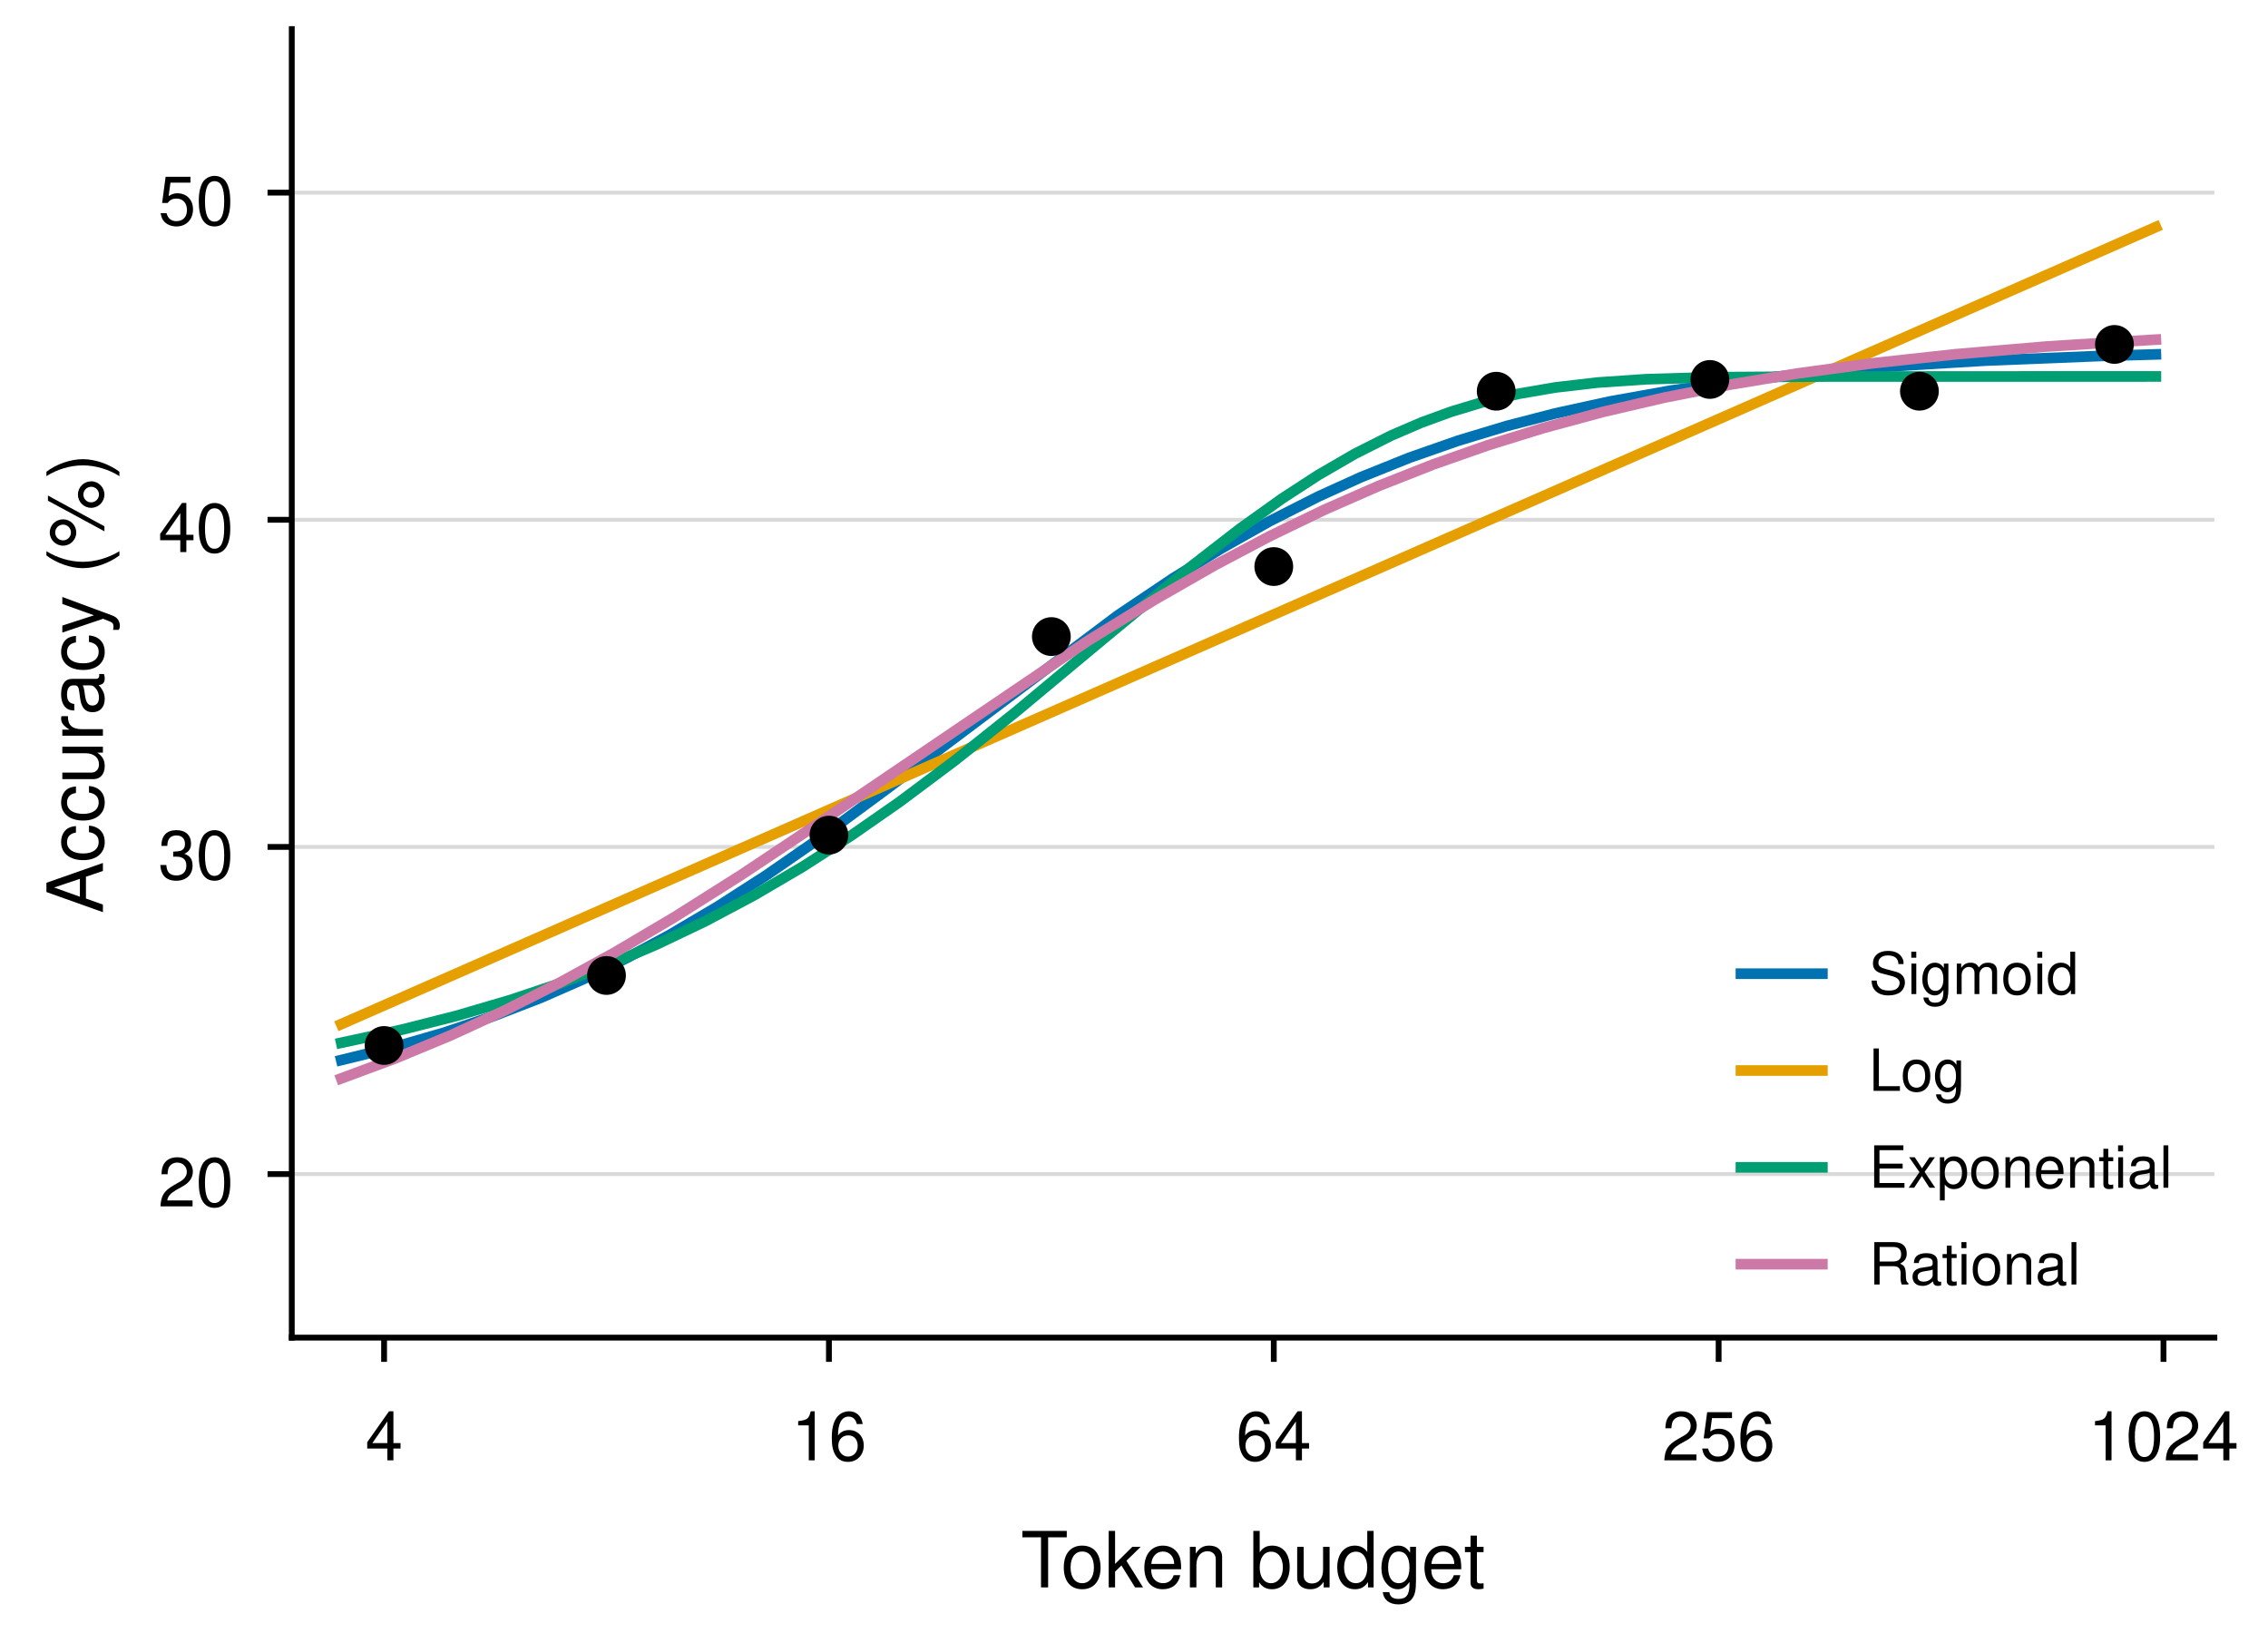
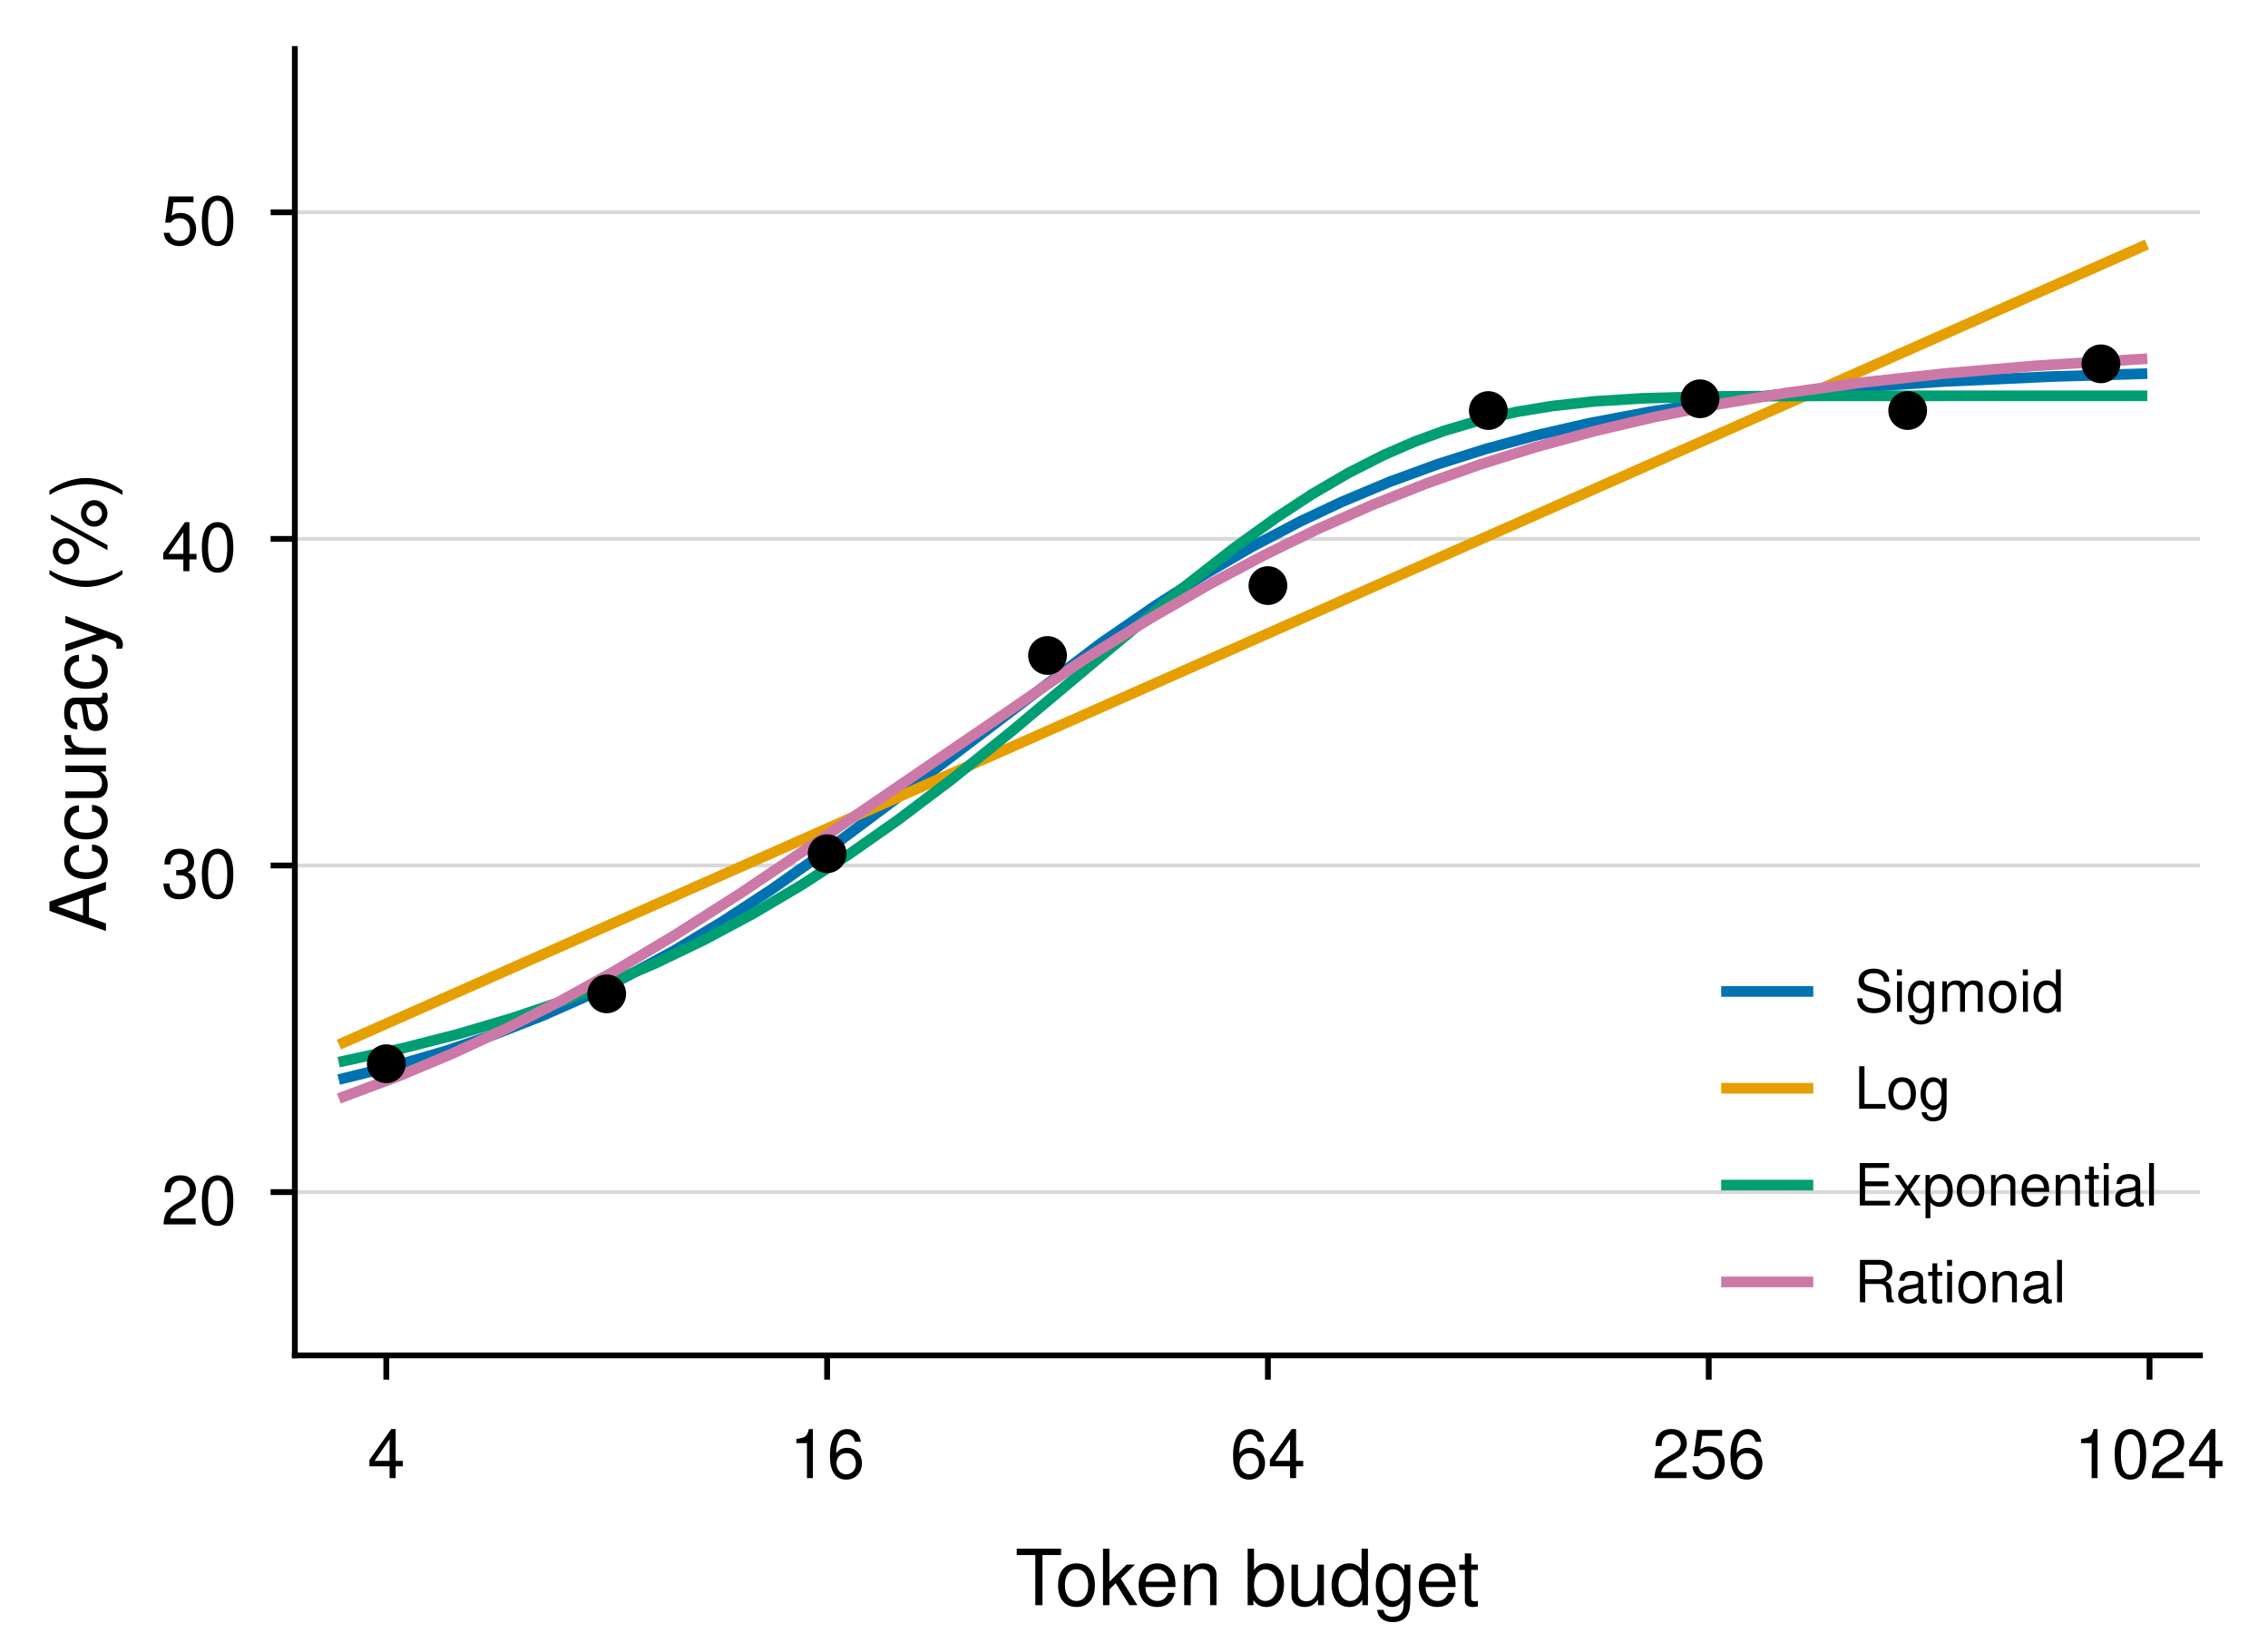
<svg xmlns="http://www.w3.org/2000/svg" xmlns:xlink="http://www.w3.org/1999/xlink" width="234pt" height="168.48pt" viewBox="0 0 234 168.48" version="1.1">
  <defs>
    <style type="text/css">*{stroke-linejoin: round; stroke-linecap: butt}</style>
  </defs>
  <g id="figure_1">
    <g id="patch_1">
      <path d="M 0 168.48  L 234 168.48  L 234 0  L 0 0  z " style="fill: #ffffff" />
    </g>
    <g id="axes_1">
      <g id="patch_2">
-         <path d="M 30.103 138.005  L 228.468 138.005  L 228.468 3  L 30.103 3  z " style="fill: #ffffff" />
+         <path d="M 30.42 139.838  L 226.98 139.838  L 226.98 5.054  L 30.42 5.054  z " style="fill: #ffffff" />
      </g>
      <g id="matplotlib.axis_1">
        <g id="xtick_1">
          <g id="line2d_1">
            <defs>
-               <path id="m5cb17aaada" d="M 0 0  L 0 2.5  " style="stroke: #000000; stroke-width: 0.6" />
+               <path id="m59b033d721" d="M 0 0  L 0 2.5  " style="stroke: #000000; stroke-width: 0.6" />
            </defs>
            <g>
-               <use xlink:href="#m5cb17aaada" x="39.628" y="138.005" style="stroke: #000000; stroke-width: 0.6" />
+               <use xlink:href="#m59b033d721" x="39.858" y="139.838" style="stroke: #000000; stroke-width: 0.6" />
            </g>
          </g>
          <g id="text_1">
-             <text style="font-size: 7px; font-family: 'Helvetica Neue', 'Helvetica', 'Arial', 'TeX Gyre Heros', 'Nimbus Sans', 'Liberation Sans', 'DejaVu Sans', sans-serif; text-anchor: middle" x="39.628" y="150.669" transform="rotate(-0 39.62789 150.6688)">4</text>
+             <text style="font-size: 7px; font-family: 'Helvetica Neue', 'Helvetica', 'Arial', 'TeX Gyre Heros', 'Nimbus Sans', 'Liberation Sans', 'DejaVu Sans', sans-serif; text-anchor: middle" x="39.858" y="152.502" transform="rotate(-0 39.85789 152.5024)">4</text>
          </g>
        </g>
        <g id="xtick_2">
          <g id="line2d_2">
            <g>
-               <use xlink:href="#m5cb17aaada" x="85.525" y="138.005" style="stroke: #000000; stroke-width: 0.6" />
+               <use xlink:href="#m59b033d721" x="85.338" y="139.838" style="stroke: #000000; stroke-width: 0.6" />
            </g>
          </g>
          <g id="text_2">
-             <text style="font-size: 7px; font-family: 'Helvetica Neue', 'Helvetica', 'Arial', 'TeX Gyre Heros', 'Nimbus Sans', 'Liberation Sans', 'DejaVu Sans', sans-serif; text-anchor: middle" x="85.525" y="150.669" transform="rotate(-0 85.52508 150.6688)">16</text>
+             <text style="font-size: 7px; font-family: 'Helvetica Neue', 'Helvetica', 'Arial', 'TeX Gyre Heros', 'Nimbus Sans', 'Liberation Sans', 'DejaVu Sans', sans-serif; text-anchor: middle" x="85.338" y="152.502" transform="rotate(-0 85.33759 152.5024)">16</text>
          </g>
        </g>
        <g id="xtick_3">
          <g id="line2d_3">
            <g>
-               <use xlink:href="#m5cb17aaada" x="131.422" y="138.005" style="stroke: #000000; stroke-width: 0.6" />
+               <use xlink:href="#m59b033d721" x="130.817" y="139.838" style="stroke: #000000; stroke-width: 0.6" />
            </g>
          </g>
          <g id="text_3">
-             <text style="font-size: 7px; font-family: 'Helvetica Neue', 'Helvetica', 'Arial', 'TeX Gyre Heros', 'Nimbus Sans', 'Liberation Sans', 'DejaVu Sans', sans-serif; text-anchor: middle" x="131.422" y="150.669" transform="rotate(-0 131.4223 150.6688)">64</text>
+             <text style="font-size: 7px; font-family: 'Helvetica Neue', 'Helvetica', 'Arial', 'TeX Gyre Heros', 'Nimbus Sans', 'Liberation Sans', 'DejaVu Sans', sans-serif; text-anchor: middle" x="130.817" y="152.502" transform="rotate(-0 130.8173 152.5024)">64</text>
          </g>
        </g>
        <g id="xtick_4">
          <g id="line2d_4">
            <g>
-               <use xlink:href="#m5cb17aaada" x="177.319" y="138.005" style="stroke: #000000; stroke-width: 0.6" />
+               <use xlink:href="#m59b033d721" x="176.297" y="139.838" style="stroke: #000000; stroke-width: 0.6" />
            </g>
          </g>
          <g id="text_4">
-             <text style="font-size: 7px; font-family: 'Helvetica Neue', 'Helvetica', 'Arial', 'TeX Gyre Heros', 'Nimbus Sans', 'Liberation Sans', 'DejaVu Sans', sans-serif; text-anchor: middle" x="177.319" y="150.669" transform="rotate(-0 177.3194 150.6688)">256</text>
+             <text style="font-size: 7px; font-family: 'Helvetica Neue', 'Helvetica', 'Arial', 'TeX Gyre Heros', 'Nimbus Sans', 'Liberation Sans', 'DejaVu Sans', sans-serif; text-anchor: middle" x="176.297" y="152.502" transform="rotate(-0 176.297 152.5024)">256</text>
          </g>
        </g>
        <g id="xtick_5">
          <g id="line2d_5">
            <g>
-               <use xlink:href="#m5cb17aaada" x="223.217" y="138.005" style="stroke: #000000; stroke-width: 0.6" />
+               <use xlink:href="#m59b033d721" x="221.777" y="139.838" style="stroke: #000000; stroke-width: 0.6" />
            </g>
          </g>
          <g id="text_5">
-             <text style="font-size: 7px; font-family: 'Helvetica Neue', 'Helvetica', 'Arial', 'TeX Gyre Heros', 'Nimbus Sans', 'Liberation Sans', 'DejaVu Sans', sans-serif; text-anchor: middle" x="223.217" y="150.669" transform="rotate(-0 223.2166 150.6688)">1024</text>
+             <text style="font-size: 7px; font-family: 'Helvetica Neue', 'Helvetica', 'Arial', 'TeX Gyre Heros', 'Nimbus Sans', 'Liberation Sans', 'DejaVu Sans', sans-serif; text-anchor: middle" x="221.777" y="152.502" transform="rotate(-0 221.7767 152.5024)">1024</text>
          </g>
        </g>
        <g id="text_6">
-           <text style="font-size: 8px; font-family: 'Helvetica Neue', 'Helvetica', 'Arial', 'TeX Gyre Heros', 'Nimbus Sans', 'Liberation Sans', 'DejaVu Sans', sans-serif; text-anchor: middle" x="129.286" y="163.776" transform="rotate(-0 129.2855 163.7758)">Token budget</text>
+           <text style="font-size: 8px; font-family: 'Helvetica Neue', 'Helvetica', 'Arial', 'TeX Gyre Heros', 'Nimbus Sans', 'Liberation Sans', 'DejaVu Sans', sans-serif; text-anchor: middle" x="128.7" y="165.609" transform="rotate(-0 128.7 165.6094)">Token budget</text>
        </g>
      </g>
      <g id="matplotlib.axis_2">
        <g id="ytick_1">
          <g id="line2d_6">
-             <path d="M 30.103 121.129  L 228.468 121.129  " clip-path="url(#pfbe6eb0164)" style="fill: none; stroke: #d9d9d9; stroke-width: 0.4; stroke-linecap: square" />
+             <path d="M 30.42 122.99  L 226.98 122.99  " clip-path="url(#p534c92bb44)" style="fill: none; stroke: #d9d9d9; stroke-width: 0.4; stroke-linecap: square" />
          </g>
          <g id="line2d_7">
            <defs>
-               <path id="mfad0d549f8" d="M 0 0  L -2.5 0  " style="stroke: #000000; stroke-width: 0.6" />
+               <path id="mc7e4a85a7b" d="M 0 0  L -2.5 0  " style="stroke: #000000; stroke-width: 0.6" />
            </defs>
            <g>
-               <use xlink:href="#mfad0d549f8" x="30.103" y="121.129" style="stroke: #000000; stroke-width: 0.6" />
+               <use xlink:href="#mc7e4a85a7b" x="30.42" y="122.99" style="stroke: #000000; stroke-width: 0.6" />
            </g>
          </g>
          <g id="text_7">
-             <text style="font-size: 7px; font-family: 'Helvetica Neue', 'Helvetica', 'Arial', 'TeX Gyre Heros', 'Nimbus Sans', 'Liberation Sans', 'DejaVu Sans', sans-serif; text-anchor: end" x="24.103" y="124.461" transform="rotate(-0 24.10337 124.4612)">20</text>
+             <text style="font-size: 7px; font-family: 'Helvetica Neue', 'Helvetica', 'Arial', 'TeX Gyre Heros', 'Nimbus Sans', 'Liberation Sans', 'DejaVu Sans', sans-serif; text-anchor: end" x="24.42" y="126.322" transform="rotate(-0 24.42 126.3224)">20</text>
          </g>
        </g>
        <g id="ytick_2">
          <g id="line2d_8">
-             <path d="M 30.103 87.378  L 228.468 87.378  " clip-path="url(#pfbe6eb0164)" style="fill: none; stroke: #d9d9d9; stroke-width: 0.4; stroke-linecap: square" />
+             <path d="M 30.42 89.294  L 226.98 89.294  " clip-path="url(#p534c92bb44)" style="fill: none; stroke: #d9d9d9; stroke-width: 0.4; stroke-linecap: square" />
          </g>
          <g id="line2d_9">
            <g>
-               <use xlink:href="#mfad0d549f8" x="30.103" y="87.378" style="stroke: #000000; stroke-width: 0.6" />
+               <use xlink:href="#mc7e4a85a7b" x="30.42" y="89.294" style="stroke: #000000; stroke-width: 0.6" />
            </g>
          </g>
          <g id="text_8">
-             <text style="font-size: 7px; font-family: 'Helvetica Neue', 'Helvetica', 'Arial', 'TeX Gyre Heros', 'Nimbus Sans', 'Liberation Sans', 'DejaVu Sans', sans-serif; text-anchor: end" x="24.103" y="90.71" transform="rotate(-0 24.10337 90.71007)">30</text>
+             <text style="font-size: 7px; font-family: 'Helvetica Neue', 'Helvetica', 'Arial', 'TeX Gyre Heros', 'Nimbus Sans', 'Liberation Sans', 'DejaVu Sans', sans-serif; text-anchor: end" x="24.42" y="92.626" transform="rotate(-0 24.42 92.6264)">30</text>
          </g>
        </g>
        <g id="ytick_3">
          <g id="line2d_10">
-             <path d="M 30.103 53.627  L 228.468 53.627  " clip-path="url(#pfbe6eb0164)" style="fill: none; stroke: #d9d9d9; stroke-width: 0.4; stroke-linecap: square" />
+             <path d="M 30.42 55.598  L 226.98 55.598  " clip-path="url(#p534c92bb44)" style="fill: none; stroke: #d9d9d9; stroke-width: 0.4; stroke-linecap: square" />
          </g>
          <g id="line2d_11">
            <g>
-               <use xlink:href="#mfad0d549f8" x="30.103" y="53.627" style="stroke: #000000; stroke-width: 0.6" />
+               <use xlink:href="#mc7e4a85a7b" x="30.42" y="55.598" style="stroke: #000000; stroke-width: 0.6" />
            </g>
          </g>
          <g id="text_9">
-             <text style="font-size: 7px; font-family: 'Helvetica Neue', 'Helvetica', 'Arial', 'TeX Gyre Heros', 'Nimbus Sans', 'Liberation Sans', 'DejaVu Sans', sans-serif; text-anchor: end" x="24.103" y="56.959" transform="rotate(-0 24.10337 56.95893)">40</text>
+             <text style="font-size: 7px; font-family: 'Helvetica Neue', 'Helvetica', 'Arial', 'TeX Gyre Heros', 'Nimbus Sans', 'Liberation Sans', 'DejaVu Sans', sans-serif; text-anchor: end" x="24.42" y="58.93" transform="rotate(-0 24.42 58.9304)">40</text>
          </g>
        </g>
        <g id="ytick_4">
          <g id="line2d_12">
-             <path d="M 30.103 19.876  L 228.468 19.876  " clip-path="url(#pfbe6eb0164)" style="fill: none; stroke: #d9d9d9; stroke-width: 0.4; stroke-linecap: square" />
+             <path d="M 30.42 21.902  L 226.98 21.902  " clip-path="url(#p534c92bb44)" style="fill: none; stroke: #d9d9d9; stroke-width: 0.4; stroke-linecap: square" />
          </g>
          <g id="line2d_13">
            <g>
-               <use xlink:href="#mfad0d549f8" x="30.103" y="19.876" style="stroke: #000000; stroke-width: 0.6" />
+               <use xlink:href="#mc7e4a85a7b" x="30.42" y="21.902" style="stroke: #000000; stroke-width: 0.6" />
            </g>
          </g>
          <g id="text_10">
-             <text style="font-size: 7px; font-family: 'Helvetica Neue', 'Helvetica', 'Arial', 'TeX Gyre Heros', 'Nimbus Sans', 'Liberation Sans', 'DejaVu Sans', sans-serif; text-anchor: end" x="24.103" y="23.208" transform="rotate(-0 24.10337 23.20781)">50</text>
+             <text style="font-size: 7px; font-family: 'Helvetica Neue', 'Helvetica', 'Arial', 'TeX Gyre Heros', 'Nimbus Sans', 'Liberation Sans', 'DejaVu Sans', sans-serif; text-anchor: end" x="24.42" y="25.234" transform="rotate(-0 24.42 25.2344)">50</text>
          </g>
        </g>
        <g id="text_11">
-           <text style="font-size: 8px; font-family: 'Helvetica Neue', 'Helvetica', 'Arial', 'TeX Gyre Heros', 'Nimbus Sans', 'Liberation Sans', 'DejaVu Sans', sans-serif; text-anchor: middle" x="10.616" y="70.502" transform="rotate(-90 10.61624 70.5025)">Accuracy (%)</text>
+           <text style="font-size: 8px; font-family: 'Helvetica Neue', 'Helvetica', 'Arial', 'TeX Gyre Heros', 'Nimbus Sans', 'Liberation Sans', 'DejaVu Sans', sans-serif; text-anchor: middle" x="10.933" y="72.446" transform="rotate(-90 10.93287 72.4464)">Accuracy (%)</text>
        </g>
      </g>
      <g id="line2d_14">
-         <path d="M 35.207 109.369  L 40.842 107.986  L 45.852 106.534  L 50.861 104.849  L 55.871 102.91  L 60.254 100.99  L 64.637 98.854  L 69.02 96.499  L 74.029 93.543  L 79.039 90.322  L 84.674 86.42  L 91.562 81.343  L 115.357 63.472  L 120.992 59.687  L 126.001 56.589  L 131.011 53.764  L 136.02 51.226  L 140.403 49.238  L 145.413 47.225  L 150.422 45.471  L 155.431 43.957  L 160.441 42.659  L 166.076 41.428  L 172.338 40.305  L 179.226 39.32  L 186.74 38.485  L 194.88 37.803  L 204.899 37.201  L 216.796 36.724  L 222.431 36.563  L 222.431 36.563  " clip-path="url(#pfbe6eb0164)" style="fill: none; stroke: #0072b2; stroke-width: 1.1; stroke-linecap: square" />
+         <path d="M 35.477 111.25  L 41.061 109.868  L 46.025 108.419  L 50.989 106.737  L 55.953 104.801  L 60.296 102.885  L 64.639 100.752  L 69.603 98.047  L 74.567 95.061  L 79.531 91.814  L 85.115 87.889  L 91.94 82.796  L 113.657 66.304  L 119.241 62.463  L 124.205 59.304  L 129.169 56.414  L 134.132 53.808  L 138.476 51.762  L 143.439 49.684  L 148.403 47.87  L 153.367 46.301  L 158.331 44.954  L 163.915 43.674  L 170.12 42.504  L 176.325 41.56  L 183.15 40.734  L 191.216 39.989  L 200.523 39.363  L 211.692 38.851  L 220.999 38.563  L 220.999 38.563  " clip-path="url(#p534c92bb44)" style="fill: none; stroke: #0072b2; stroke-width: 1.1; stroke-linecap: square" />
      </g>
      <g id="line2d_15">
-         <path d="M 35.207 105.663  L 222.431 23.425  L 222.431 23.425  " clip-path="url(#pfbe6eb0164)" style="fill: none; stroke: #e69f00; stroke-width: 1.1; stroke-linecap: square" />
+         <path d="M 35.477 107.55  L 220.999 25.446  L 220.999 25.446  " clip-path="url(#p534c92bb44)" style="fill: none; stroke: #e69f00; stroke-width: 1.1; stroke-linecap: square" />
      </g>
      <g id="line2d_16">
-         <path d="M 35.207 107.586  L 41.469 106.232  L 47.104 104.805  L 52.74 103.151  L 57.749 101.469  L 62.758 99.568  L 67.768 97.429  L 72.777 95.036  L 77.786 92.374  L 82.796 89.435  L 87.805 86.219  L 92.814 82.733  L 98.45 78.517  L 104.712 73.53  L 114.104 65.704  L 122.871 58.468  L 127.88 54.586  L 132.263 51.45  L 136.02 49.007  L 139.777 46.829  L 143.534 44.938  L 146.665 43.59  L 149.796 42.45  L 152.927 41.509  L 156.684 40.626  L 160.441 39.979  L 164.824 39.468  L 169.833 39.127  L 176.721 38.919  L 188.618 38.844  L 222.431 38.84  L 222.431 38.84  " clip-path="url(#pfbe6eb0164)" style="fill: none; stroke: #009e73; stroke-width: 1.1; stroke-linecap: square" />
+         <path d="M 35.477 109.469  L 41.682 108.118  L 47.266 106.693  L 52.85 105.042  L 57.814 103.363  L 62.778 101.465  L 67.742 99.329  L 72.706 96.939  L 77.669 94.282  L 82.633 91.348  L 87.597 88.137  L 92.561 84.657  L 98.145 80.448  L 104.35 75.469  L 113.657 67.655  L 122.343 60.432  L 127.307 56.556  L 131.651 53.425  L 135.373 50.986  L 139.096 48.811  L 142.819 46.923  L 145.921 45.578  L 149.024 44.439  L 152.747 43.336  L 156.469 42.496  L 160.192 41.885  L 164.536 41.408  L 169.499 41.093  L 176.325 40.905  L 188.734 40.838  L 220.999 40.835  L 220.999 40.835  " clip-path="url(#p534c92bb44)" style="fill: none; stroke: #009e73; stroke-width: 1.1; stroke-linecap: square" />
      </g>
      <g id="line2d_17">
-         <path d="M 35.207 111.263  L 40.842 109.17  L 46.478 106.83  L 52.114 104.235  L 57.749 101.387  L 63.385 98.293  L 69.646 94.588  L 76.534 90.232  L 84.674 84.799  L 112.226 66.126  L 119.114 61.88  L 125.375 58.294  L 131.011 55.317  L 136.646 52.591  L 142.282 50.12  L 147.917 47.901  L 153.553 45.924  L 159.188 44.175  L 165.45 42.481  L 171.712 41.024  L 178.6 39.664  L 185.487 38.527  L 193.001 37.503  L 201.768 36.547  L 211.16 35.752  L 221.805 35.075  L 222.431 35.042  L 222.431 35.042  " clip-path="url(#pfbe6eb0164)" style="fill: none; stroke: #cc79a7; stroke-width: 1.1; stroke-linecap: square" />
+         <path d="M 35.477 113.14  L 41.061 111.051  L 46.646 108.714  L 52.23 106.124  L 57.814 103.281  L 63.398 100.192  L 69.603 96.493  L 76.428 92.144  L 84.495 86.72  L 111.795 68.077  L 118.621 63.838  L 124.825 60.258  L 130.41 57.286  L 135.994 54.564  L 141.578 52.098  L 147.162 49.882  L 152.747 47.908  L 158.331 46.162  L 164.536 44.471  L 170.74 43.016  L 177.566 41.658  L 184.391 40.523  L 191.836 39.501  L 200.523 38.546  L 209.83 37.753  L 220.378 37.077  L 220.999 37.043  L 220.999 37.043  " clip-path="url(#p534c92bb44)" style="fill: none; stroke: #cc79a7; stroke-width: 1.1; stroke-linecap: square" />
      </g>
      <g id="patch_3">
-         <path d="M 30.103 138.005  L 30.103 3  " style="fill: none; stroke: #000000; stroke-width: 0.6; stroke-linejoin: miter; stroke-linecap: square" />
+         <path d="M 30.42 139.838  L 30.42 5.054  " style="fill: none; stroke: #000000; stroke-width: 0.6; stroke-linejoin: miter; stroke-linecap: square" />
      </g>
      <g id="patch_4">
-         <path d="M 30.103 138.005  L 228.468 138.005  " style="fill: none; stroke: #000000; stroke-width: 0.6; stroke-linejoin: miter; stroke-linecap: square" />
+         <path d="M 30.42 139.838  L 226.98 139.838  " style="fill: none; stroke: #000000; stroke-width: 0.6; stroke-linejoin: miter; stroke-linecap: square" />
      </g>
      <g id="line2d_18">
        <defs>
-           <path id="mc50caa5820" d="M 0 1.5  C 0.398 1.5 0.779 1.342 1.061 1.061  C 1.342 0.779 1.5 0.398 1.5 0  C 1.5 -0.398 1.342 -0.779 1.061 -1.061  C 0.779 -1.342 0.398 -1.5 0 -1.5  C -0.398 -1.5 -0.779 -1.342 -1.061 -1.061  C -1.342 -0.779 -1.5 -0.398 -1.5 0  C -1.5 0.398 -1.342 0.779 -1.061 1.061  C -0.779 1.342 -0.398 1.5 0 1.5  z " style="stroke: #000000" />
+           <path id="m0061f80176" d="M 0 1.5  C 0.398 1.5 0.779 1.342 1.061 1.061  C 1.342 0.779 1.5 0.398 1.5 0  C 1.5 -0.398 1.342 -0.779 1.061 -1.061  C 0.779 -1.342 0.398 -1.5 0 -1.5  C -0.398 -1.5 -0.779 -1.342 -1.061 -1.061  C -1.342 -0.779 -1.5 -0.398 -1.5 0  C -1.5 0.398 -1.342 0.779 -1.061 1.061  C -0.779 1.342 -0.398 1.5 0 1.5  z " style="stroke: #000000" />
        </defs>
-         <g clip-path="url(#pfbe6eb0164)">
-           <use xlink:href="#mc50caa5820" x="39.628" y="107.865" style="stroke: #000000" />
-           <use xlink:href="#mc50caa5820" x="62.576" y="100.642" style="stroke: #000000" />
-           <use xlink:href="#mc50caa5820" x="85.525" y="86.163" style="stroke: #000000" />
-           <use xlink:href="#mc50caa5820" x="108.474" y="65.676" style="stroke: #000000" />
-           <use xlink:href="#mc50caa5820" x="131.422" y="58.453" style="stroke: #000000" />
-           <use xlink:href="#mc50caa5820" x="154.371" y="40.363" style="stroke: #000000" />
-           <use xlink:href="#mc50caa5820" x="176.415" y="39.148" style="stroke: #000000" />
-           <use xlink:href="#mc50caa5820" x="198.035" y="40.363" style="stroke: #000000" />
-           <use xlink:href="#mc50caa5820" x="218.158" y="35.536" style="stroke: #000000" />
+         <g clip-path="url(#p534c92bb44)">
+           <use xlink:href="#m0061f80176" x="39.858" y="109.748" style="stroke: #000000" />
+           <use xlink:href="#m0061f80176" x="62.598" y="102.537" style="stroke: #000000" />
+           <use xlink:href="#m0061f80176" x="85.338" y="88.081" style="stroke: #000000" />
+           <use xlink:href="#m0061f80176" x="108.077" y="67.628" style="stroke: #000000" />
+           <use xlink:href="#m0061f80176" x="130.817" y="60.417" style="stroke: #000000" />
+           <use xlink:href="#m0061f80176" x="153.557" y="42.356" style="stroke: #000000" />
+           <use xlink:href="#m0061f80176" x="175.401" y="41.143" style="stroke: #000000" />
+           <use xlink:href="#m0061f80176" x="196.824" y="42.356" style="stroke: #000000" />
+           <use xlink:href="#m0061f80176" x="216.764" y="37.537" style="stroke: #000000" />
        </g>
      </g>
      <g id="legend_1">
        <g id="line2d_19">
-           <path d="M 179.622 100.457  L 183.822 100.457  L 188.022 100.457  " style="fill: none; stroke: #0072b2; stroke-width: 1.1; stroke-linecap: square" />
+           <path d="M 178.134 102.29  L 182.334 102.29  L 186.534 102.29  " style="fill: none; stroke: #0072b2; stroke-width: 1.1; stroke-linecap: square" />
        </g>
        <g id="text_12">
-           <text style="font-size: 6px; font-family: 'Helvetica Neue', 'Helvetica', 'Arial', 'TeX Gyre Heros', 'Nimbus Sans', 'Liberation Sans', 'DejaVu Sans', sans-serif; text-anchor: start" x="192.822" y="102.557" transform="rotate(-0 192.8221 102.5568)">Sigmoid</text>
+           <text style="font-size: 6px; font-family: 'Helvetica Neue', 'Helvetica', 'Arial', 'TeX Gyre Heros', 'Nimbus Sans', 'Liberation Sans', 'DejaVu Sans', sans-serif; text-anchor: start" x="191.334" y="104.39" transform="rotate(-0 191.3344 104.3904)">Sigmoid</text>
        </g>
        <g id="line2d_20">
-           <path d="M 179.622 110.447  L 183.822 110.447  L 188.022 110.447  " style="fill: none; stroke: #e69f00; stroke-width: 1.1; stroke-linecap: square" />
+           <path d="M 178.134 112.28  L 182.334 112.28  L 186.534 112.28  " style="fill: none; stroke: #e69f00; stroke-width: 1.1; stroke-linecap: square" />
        </g>
        <g id="text_13">
-           <text style="font-size: 6px; font-family: 'Helvetica Neue', 'Helvetica', 'Arial', 'TeX Gyre Heros', 'Nimbus Sans', 'Liberation Sans', 'DejaVu Sans', sans-serif; text-anchor: start" x="192.822" y="112.547" transform="rotate(-0 192.8221 112.5468)">Log</text>
+           <text style="font-size: 6px; font-family: 'Helvetica Neue', 'Helvetica', 'Arial', 'TeX Gyre Heros', 'Nimbus Sans', 'Liberation Sans', 'DejaVu Sans', sans-serif; text-anchor: start" x="191.334" y="114.38" transform="rotate(-0 191.3344 114.3804)">Log</text>
        </g>
        <g id="line2d_21">
-           <path d="M 179.622 120.437  L 183.822 120.437  L 188.022 120.437  " style="fill: none; stroke: #009e73; stroke-width: 1.1; stroke-linecap: square" />
+           <path d="M 178.134 122.27  L 182.334 122.27  L 186.534 122.27  " style="fill: none; stroke: #009e73; stroke-width: 1.1; stroke-linecap: square" />
        </g>
        <g id="text_14">
-           <text style="font-size: 6px; font-family: 'Helvetica Neue', 'Helvetica', 'Arial', 'TeX Gyre Heros', 'Nimbus Sans', 'Liberation Sans', 'DejaVu Sans', sans-serif; text-anchor: start" x="192.822" y="122.537" transform="rotate(-0 192.8221 122.5368)">Exponential</text>
+           <text style="font-size: 6px; font-family: 'Helvetica Neue', 'Helvetica', 'Arial', 'TeX Gyre Heros', 'Nimbus Sans', 'Liberation Sans', 'DejaVu Sans', sans-serif; text-anchor: start" x="191.334" y="124.37" transform="rotate(-0 191.3344 124.3704)">Exponential</text>
        </g>
        <g id="line2d_22">
-           <path d="M 179.622 130.427  L 183.822 130.427  L 188.022 130.427  " style="fill: none; stroke: #cc79a7; stroke-width: 1.1; stroke-linecap: square" />
+           <path d="M 178.134 132.26  L 182.334 132.26  L 186.534 132.26  " style="fill: none; stroke: #cc79a7; stroke-width: 1.1; stroke-linecap: square" />
        </g>
        <g id="text_15">
-           <text style="font-size: 6px; font-family: 'Helvetica Neue', 'Helvetica', 'Arial', 'TeX Gyre Heros', 'Nimbus Sans', 'Liberation Sans', 'DejaVu Sans', sans-serif; text-anchor: start" x="192.822" y="132.527" transform="rotate(-0 192.8221 132.5268)">Rational</text>
+           <text style="font-size: 6px; font-family: 'Helvetica Neue', 'Helvetica', 'Arial', 'TeX Gyre Heros', 'Nimbus Sans', 'Liberation Sans', 'DejaVu Sans', sans-serif; text-anchor: start" x="191.334" y="134.36" transform="rotate(-0 191.3344 134.3604)">Rational</text>
        </g>
      </g>
    </g>
  </g>
  <defs>
-     <clipPath id="pfbe6eb0164">
-       <rect x="30.103" y="3" width="198.364" height="135.005" />
+     <clipPath id="p534c92bb44">
+       <rect x="30.42" y="5.054" width="196.56" height="134.784" />
    </clipPath>
  </defs>
</svg>
